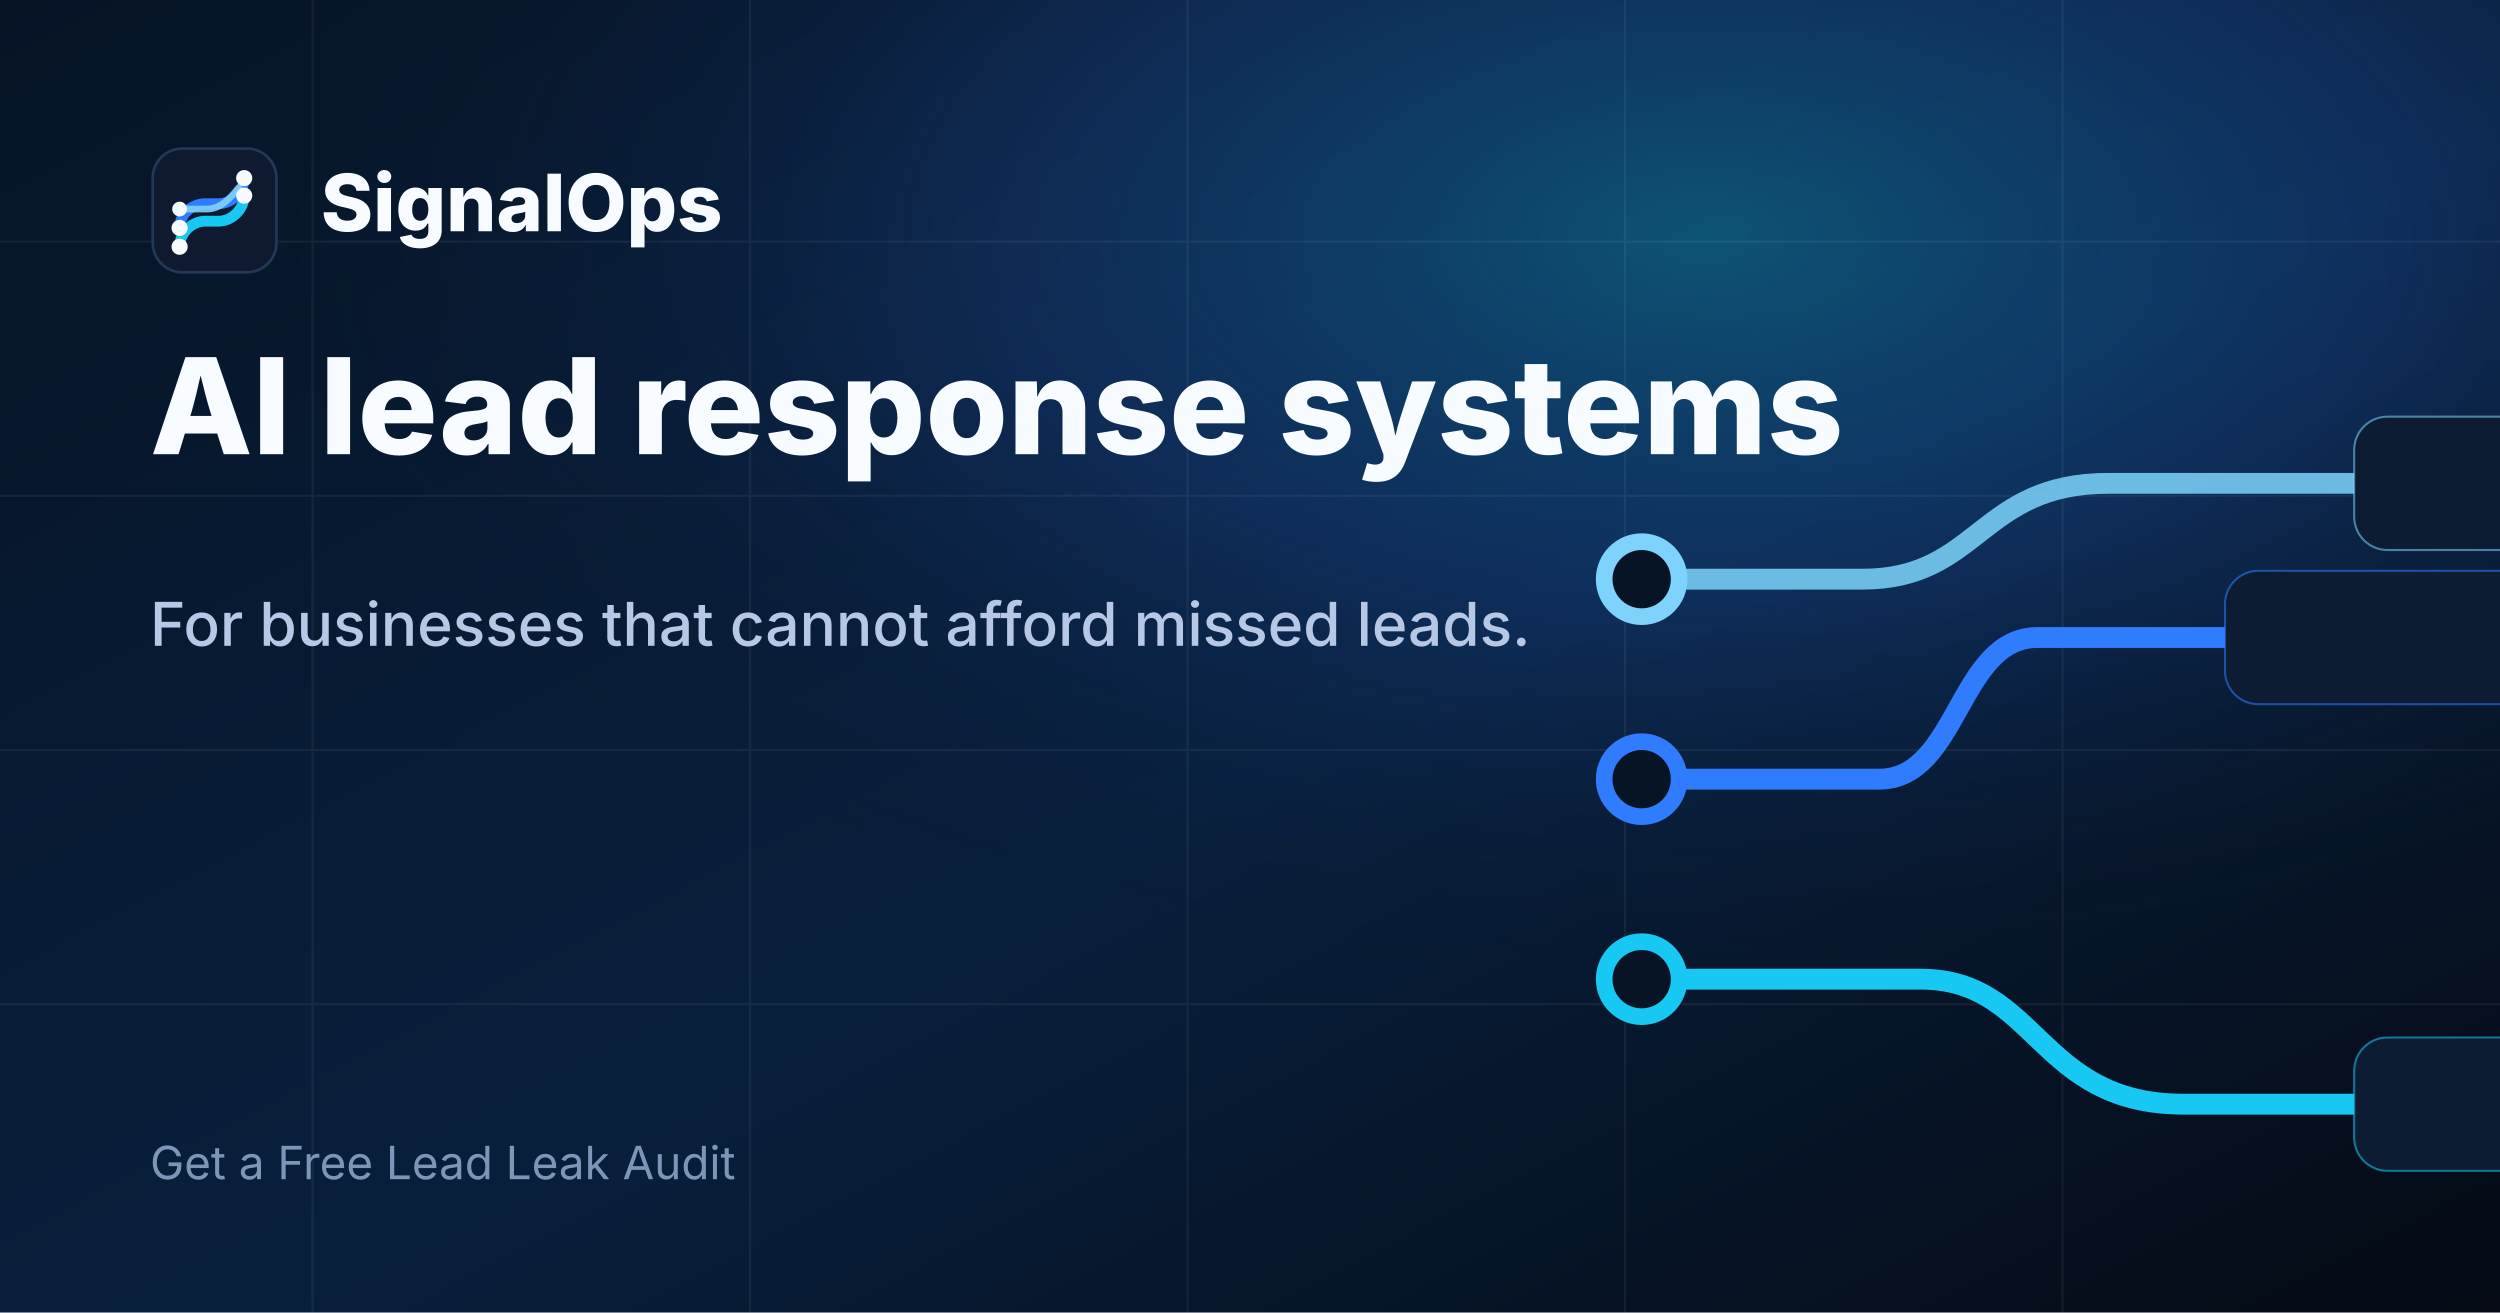
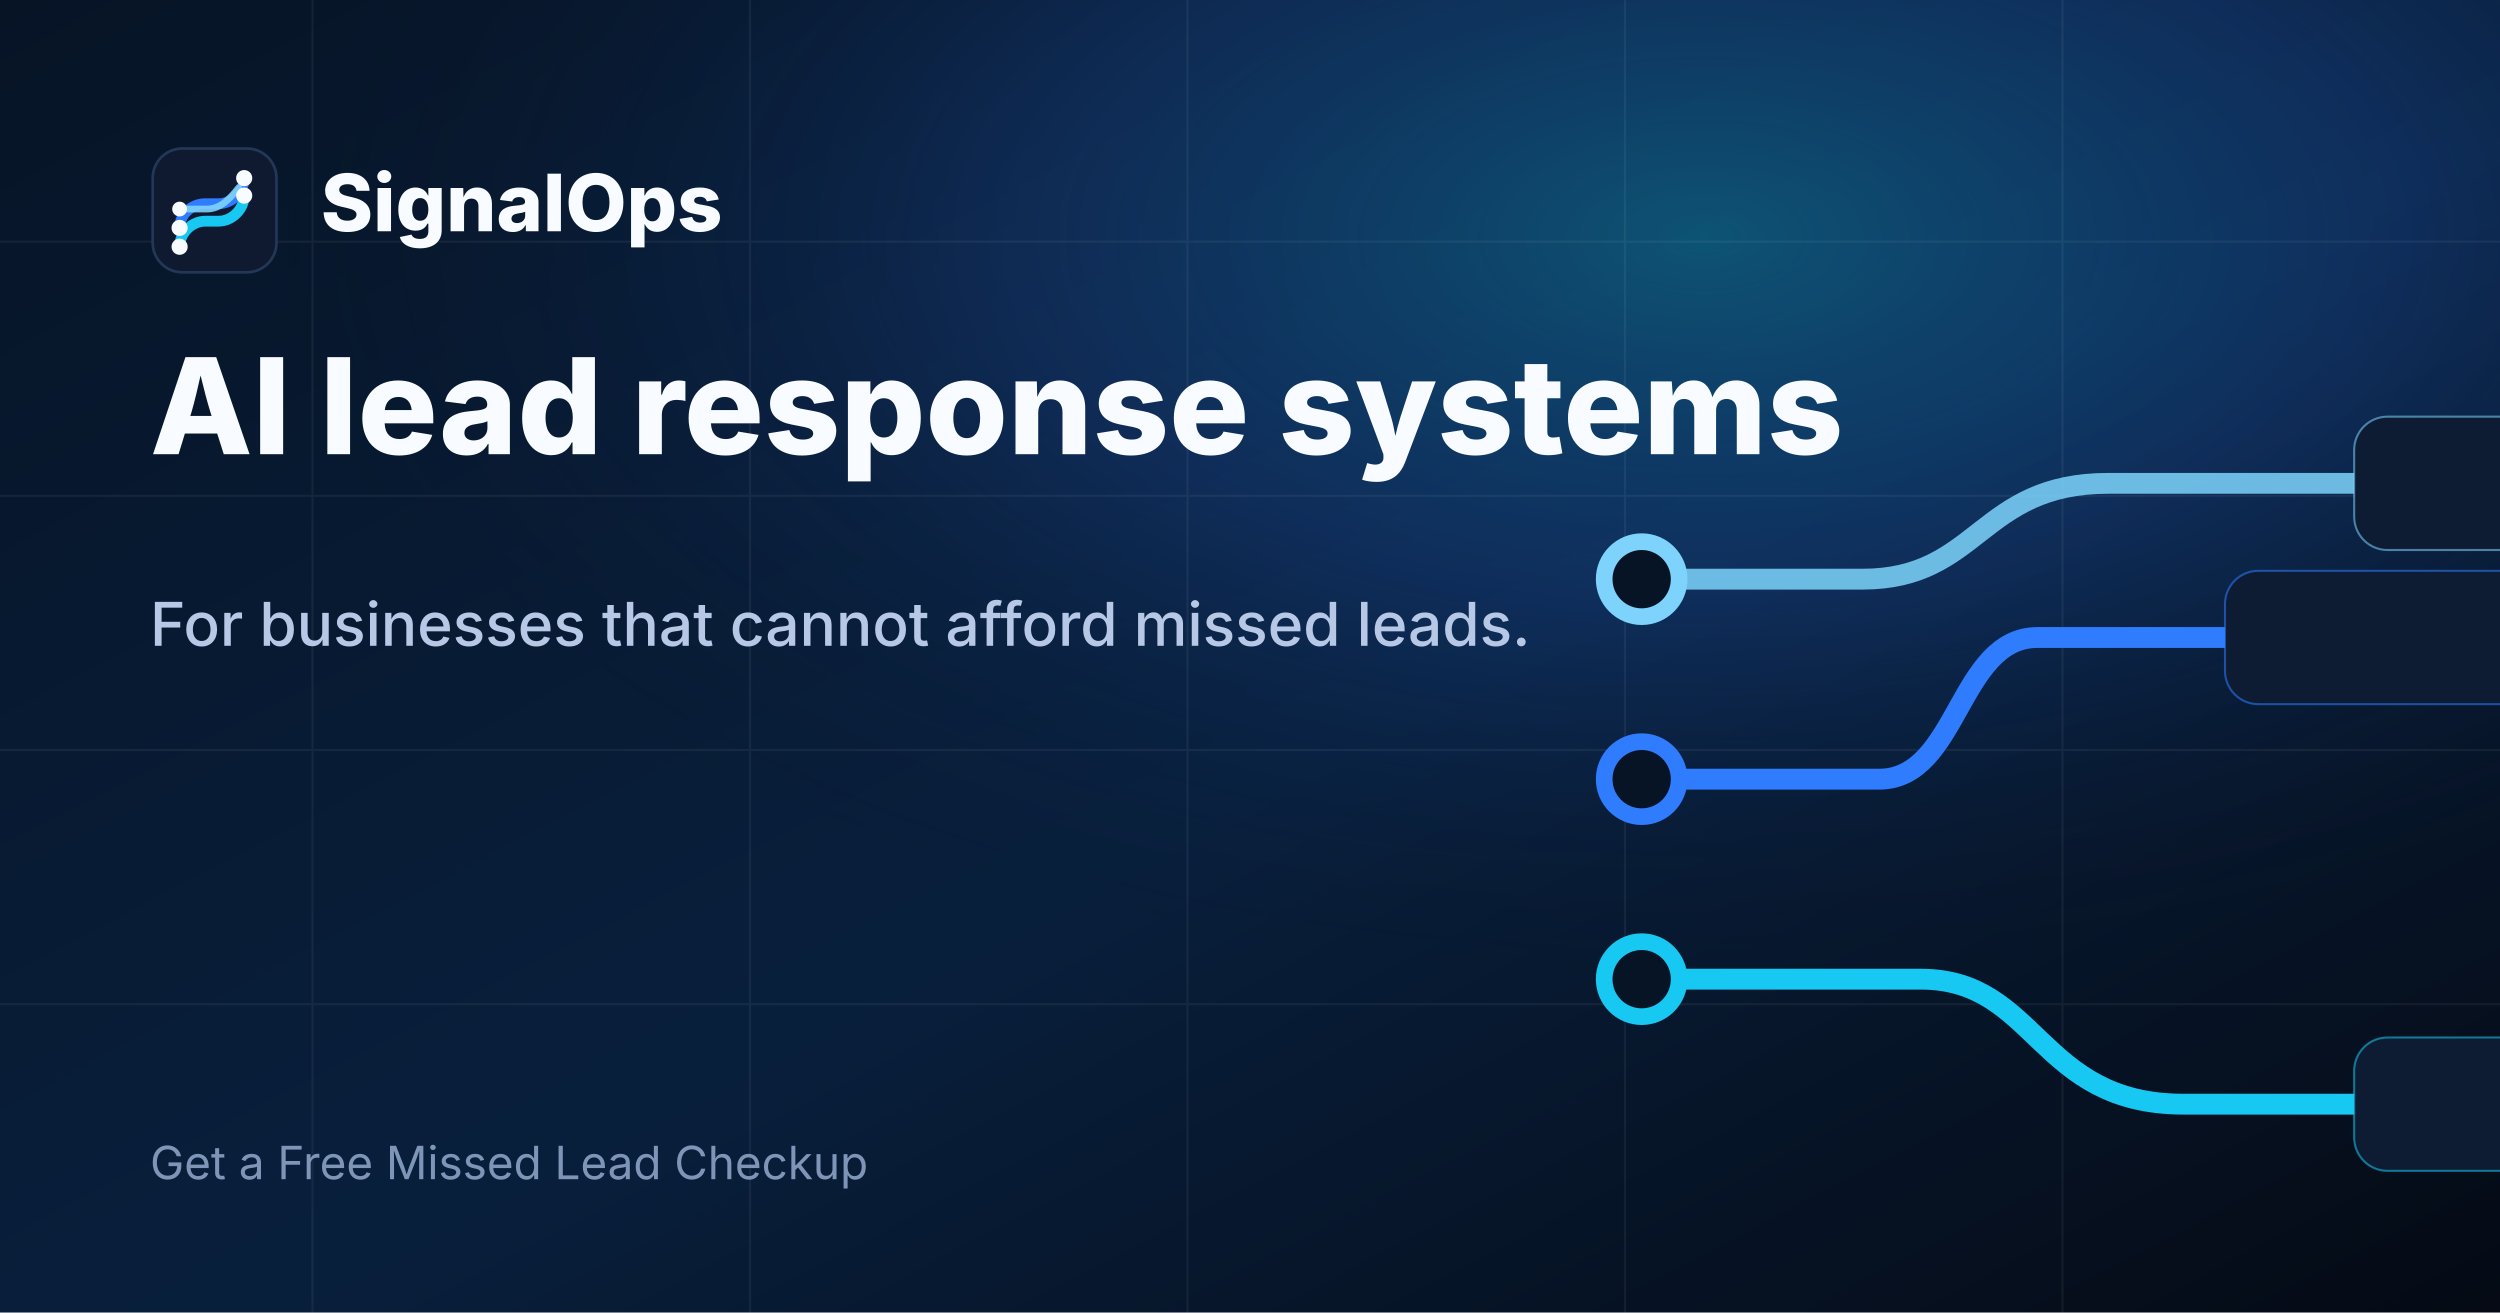
<svg xmlns="http://www.w3.org/2000/svg" width="1200" height="630" viewBox="0 0 1200 630" role="img" aria-labelledby="title desc">
  <defs>
    <linearGradient id="bg" x1="0" y1="0" x2="1" y2="1">
      <stop offset="0" stop-color="#071426" />
      <stop offset="0.55" stop-color="#081F3C" />
      <stop offset="1" stop-color="#050A14" />
    </linearGradient>
    <radialGradient id="glow" cx="68%" cy="18%" r="58%">
      <stop offset="0" stop-color="#17C8F2" stop-opacity="0.32" />
      <stop offset="0.48" stop-color="#2F7CFF" stop-opacity="0.16" />
      <stop offset="1" stop-color="#060C18" stop-opacity="0" />
    </radialGradient>
  </defs>
  <rect width="1200" height="630" fill="url(#bg)" />
  <rect width="1200" height="630" fill="url(#glow)" />
  <path d="M0 116H1200M0 238H1200M0 360H1200M0 482H1200M150 0V630M360 0V630M570 0V630M780 0V630M990 0V630" stroke="#ffffff" stroke-opacity="0.055" />
  <g transform="translate(72 70)">
    <rect x="1.29" y="1.29" width="59.42" height="59.42" rx="14.21" fill="#0F1A30" stroke="#233757" stroke-width="1.29" />
    <path d="M14.21 39.4C14.21 32.94 20.02 27.77 26.48 27.77H32.94C39.4 27.77 45.21 21.96 45.21 15.5" stroke="#2F7CFF" stroke-width="5.17" stroke-linecap="round" fill="none" />
    <path d="M14.21 48.44C14.21 41.98 20.02 36.17 26.48 36.17H32.94C39.4 36.17 45.21 30.35 45.21 23.9" stroke="#17C8F2" stroke-width="5.17" stroke-linecap="round" fill="none" />
    <path d="M14.21 30.35H27.13C33.58 30.35 38.1 25.83 42.63 20.02" stroke="#7DD3FC" stroke-width="3.23" stroke-linecap="round" fill="none" opacity="0.9" />
    <circle cx="14.21" cy="30.35" r="3.55" fill="#F8FBFF" />
    <circle cx="14.21" cy="39.4" r="3.88" fill="#F8FBFF" />
    <circle cx="14.21" cy="48.44" r="3.88" fill="#F8FBFF" />
    <circle cx="45.21" cy="15.5" r="3.88" fill="#F8FBFF" />
    <circle cx="45.21" cy="23.9" r="3.88" fill="#F8FBFF" />
    <text x="82" y="41" fill="#F8FBFF" font-family="Inter, Segoe UI, Arial, sans-serif" font-size="38" font-weight="760">SignalOps</text>
  </g>
  <g transform="translate(72 218)">
    <text fill="#F8FBFF" font-family="Inter, Segoe UI, Arial, sans-serif" font-size="64" font-weight="780">
      <tspan x="0" y="0">AI lead response systems</tspan>
    </text>
    <text x="0" y="92" fill="#B7C8E6" font-family="Inter, Segoe UI, Arial, sans-serif" font-size="29" font-weight="520">For businesses that cannot afford missed leads.</text>
  </g>
  <g transform="translate(762 178)" fill="none" stroke-linecap="round" stroke-linejoin="round">
    <path d="M26 196H140C178 196 178 128 216 128H306" stroke="#2F7CFF" stroke-width="10" />
    <path d="M26 292H160C216 292 216 352 286 352H368" stroke="#17C8F2" stroke-width="10" />
    <path d="M26 100H132C188 100 188 54 250 54H368" stroke="#7DD3FC" stroke-width="10" opacity="0.85" />
    <circle cx="26" cy="100" r="18" fill="#071426" stroke="#7DD3FC" stroke-width="8" />
    <circle cx="26" cy="196" r="18" fill="#071426" stroke="#2F7CFF" stroke-width="8" />
    <circle cx="26" cy="292" r="18" fill="#071426" stroke="#17C8F2" stroke-width="8" />
    <rect x="368" y="22" width="190" height="64" rx="16" fill="#0D1B33" stroke="#7DD3FC" stroke-opacity="0.55" />
    <rect x="306" y="96" width="252" height="64" rx="16" fill="#0D1B33" stroke="#2F7CFF" stroke-opacity="0.55" />
    <rect x="368" y="320" width="190" height="64" rx="16" fill="#0D1B33" stroke="#17C8F2" stroke-opacity="0.55" />
  </g>
-   <text x="72" y="566" fill="#7F95B8" font-family="Inter, Segoe UI, Arial, sans-serif" font-size="22">Get a Free Lead Leak Audit</text>
+   <text x="72" y="566" fill="#7F95B8" font-family="Inter, Segoe UI, Arial, sans-serif" font-size="22">Get a Free Missed Lead Checkup</text>
</svg>
